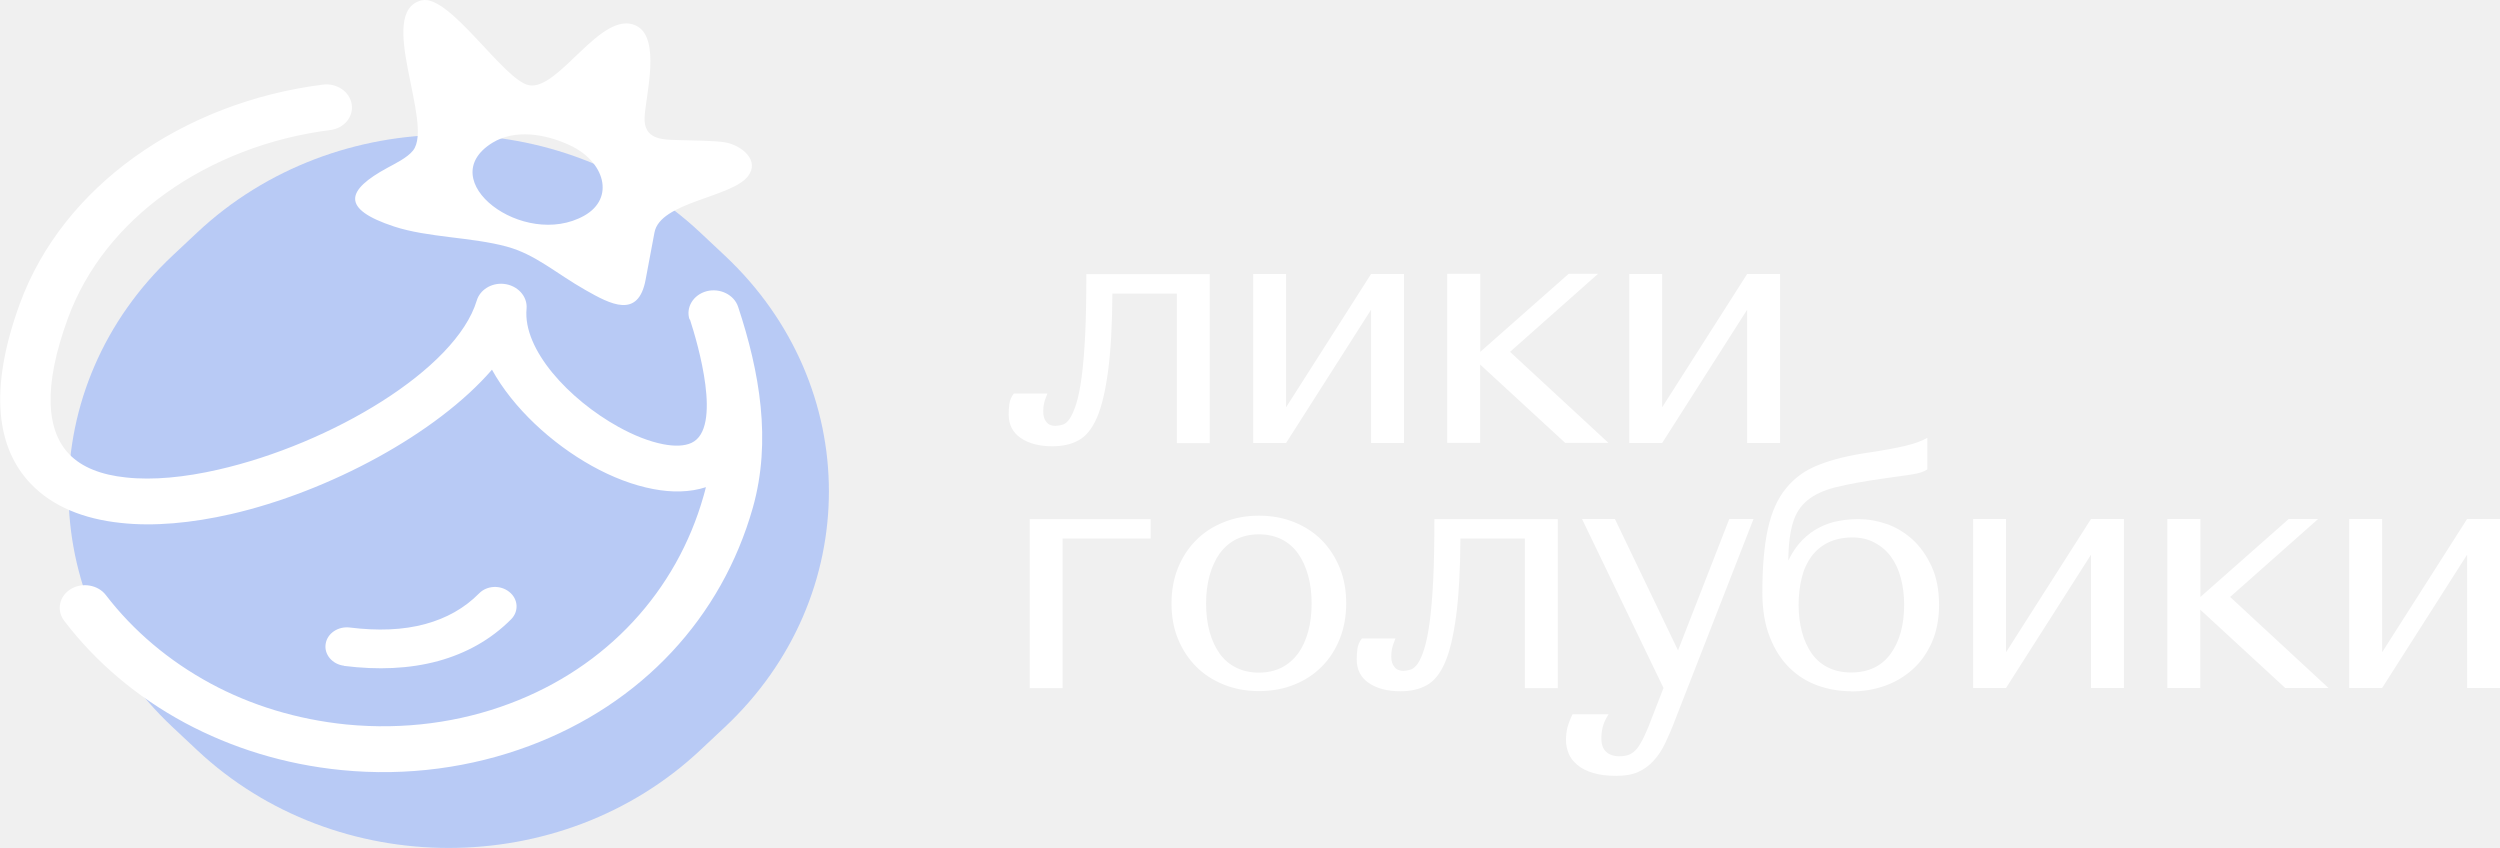
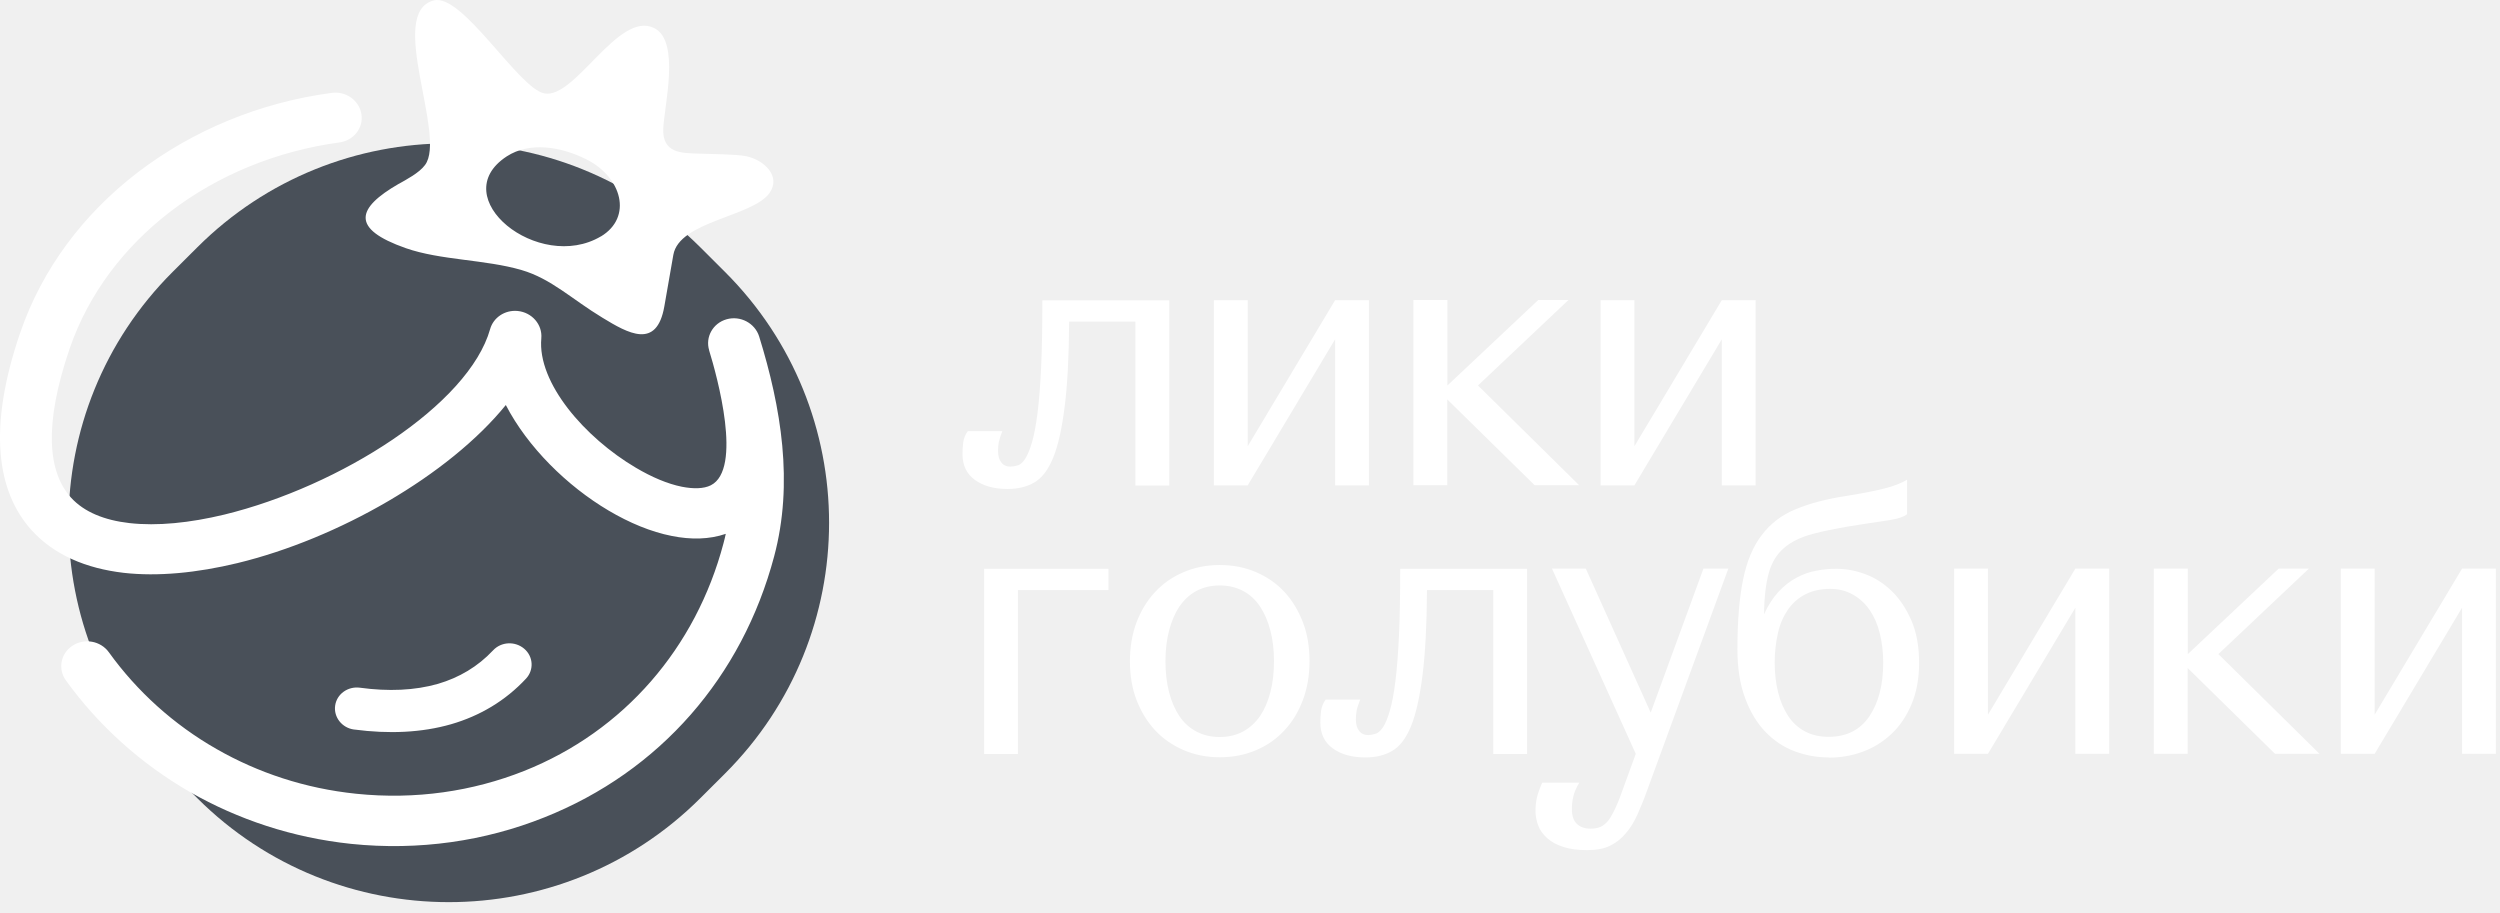
- <svg xmlns="http://www.w3.org/2000/svg" width="177" height="60" viewBox="0 0 177 60" fill="none">
-   <g clip-path="url(#clip0_456_1127)">
-     <path d="M51.313 18.091L49.57 16.456C39.738 7.235 23.799 7.235 13.967 16.456L12.224 18.091C2.393 27.312 2.393 42.263 12.224 51.484L13.967 53.119C23.799 62.34 39.738 62.34 49.57 53.119L51.313 51.484C61.144 42.263 61.144 27.312 51.313 18.091Z" fill="#B8CAF5" />
-     <path fill-rule="evenodd" clip-rule="evenodd" d="M27.431 11.88C27.939 11.602 28.838 11.17 29.24 10.66C30.753 8.775 26.567 0.812 29.855 0.025C31.817 -0.452 35.684 5.714 37.457 6.035C39.585 6.424 42.565 0.657 45.024 1.81C46.833 2.664 45.71 6.79 45.639 8.287C45.556 9.895 46.904 9.884 47.98 9.917C48.867 9.95 50.664 9.95 51.362 10.083C52.544 10.305 53.821 11.381 52.946 12.49C51.752 13.998 46.739 14.297 46.337 16.46L45.71 19.798C45.19 22.604 43.215 21.539 41.442 20.53C39.349 19.343 37.918 18.012 35.873 17.458C33.378 16.781 30.304 16.826 27.904 16.038C24.096 14.785 24.51 13.466 27.431 11.88ZM24.357 47.134C23.529 47.034 22.938 46.336 23.056 45.593C23.162 44.85 23.931 44.328 24.759 44.428C26.721 44.672 28.542 44.617 30.138 44.173C31.593 43.774 32.87 43.075 33.922 42.011C34.477 41.445 35.435 41.401 36.062 41.911C36.688 42.41 36.748 43.275 36.192 43.84C34.749 45.293 33 46.258 31.025 46.801C28.991 47.356 26.733 47.445 24.357 47.145V47.134ZM48.82 22.626C48.536 21.772 49.08 20.874 50.026 20.619C50.971 20.375 51.977 20.863 52.26 21.727C53.785 26.33 54.637 31.209 53.301 35.944C51.102 43.707 45.45 49.829 37.469 52.812C33.402 54.331 28.849 54.986 24.167 54.52C20.135 54.121 16.387 52.945 13.1 51.182C9.695 49.352 6.775 46.879 4.552 43.962C3.984 43.219 4.185 42.221 5.001 41.711C5.817 41.212 6.94 41.401 7.496 42.133C9.435 44.661 11.965 46.801 14.921 48.398C17.759 49.929 21.01 50.938 24.522 51.293C28.613 51.692 32.562 51.138 36.074 49.818C42.979 47.234 47.909 41.833 49.813 35.113C49.872 34.902 49.931 34.703 49.978 34.492C48.855 34.858 47.578 34.88 46.254 34.625C44.835 34.359 43.333 33.782 41.903 32.984C39.053 31.398 36.322 28.88 34.832 26.174C30.919 30.699 23.304 34.802 16.352 36.399C13.585 37.031 10.889 37.286 8.525 37.02C5.935 36.743 3.724 35.867 2.187 34.259C-0.201 31.775 -0.852 27.683 1.407 21.495C2.932 17.336 5.793 13.809 9.482 11.148C13.266 8.42 17.924 6.612 22.867 5.991C23.848 5.869 24.759 6.49 24.9 7.377C25.042 8.264 24.368 9.085 23.387 9.207C19.083 9.751 15.028 11.325 11.729 13.687C8.56 15.961 6.113 18.977 4.812 22.526C3.003 27.461 3.322 30.511 4.895 32.152C5.805 33.105 7.212 33.627 8.915 33.804C10.83 34.015 13.088 33.793 15.453 33.25C23.434 31.431 32.29 26.152 33.756 21.273C33.981 20.53 34.773 20.02 35.648 20.097C36.629 20.186 37.362 20.973 37.28 21.86C37.008 24.755 40.283 28.282 43.783 30.222C44.882 30.832 45.982 31.265 46.963 31.453C47.767 31.608 48.465 31.586 48.962 31.353C51.161 30.322 49.411 24.345 48.843 22.604L48.82 22.626ZM41.359 15.273C43.57 14.031 42.813 11.425 40.342 10.283C38.604 9.473 36.464 9.13 34.868 10.105C30.564 12.756 37.067 17.669 41.359 15.273Z" fill="white" />
-     <path fill-rule="evenodd" clip-rule="evenodd" d="M74.761 30.144C74.927 30.144 75.092 30.111 75.269 30.056C75.447 29.989 75.601 29.845 75.754 29.612C75.908 29.379 76.062 29.024 76.204 28.57C76.346 28.115 76.476 27.483 76.582 26.684C76.688 25.886 76.771 24.899 76.83 23.712C76.889 22.526 76.913 21.095 76.913 19.41H85.651V31.375H83.322V20.785H78.757C78.746 23.036 78.639 24.877 78.45 26.285C78.261 27.694 78.001 28.791 77.658 29.579C77.315 30.366 76.878 30.898 76.357 31.176C75.837 31.464 75.222 31.597 74.513 31.597C73.579 31.597 72.834 31.398 72.266 31.009C71.699 30.621 71.415 30.067 71.415 29.346C71.415 29.113 71.427 28.869 71.462 28.603C71.498 28.337 71.604 28.082 71.782 27.86H74.158C74.028 28.17 73.945 28.414 73.91 28.592C73.874 28.78 73.862 28.958 73.862 29.146C73.862 29.457 73.933 29.701 74.087 29.878C74.229 30.067 74.454 30.155 74.749 30.155L74.761 30.144ZM88.725 31.364V19.398H91.054V28.836L97.072 19.398H99.402V31.364H97.072V21.927L91.054 31.364H88.725ZM115.352 31.364V19.398H117.681V28.836L123.699 19.398H126.028V31.364H123.699V21.927L117.681 31.364H115.352ZM81.465 36.743V38.129H75.234V48.72H72.905V36.754H81.465V36.743ZM139.697 48.709V36.743H142.026V46.18L148.044 36.743H150.373V48.709H148.044V39.271L142.026 48.709H139.697ZM166.323 48.709V36.743H168.653V46.18L174.671 36.743H177V48.709H174.671V39.271L168.653 48.709H166.323Z" fill="white" />
-     <path fill-rule="evenodd" clip-rule="evenodd" d="M102.476 19.387H104.805V24.91L111.06 19.387H113.141L106.91 24.91L113.874 31.353H110.812L104.793 25.808V31.353H102.464V19.387H102.476ZM89.127 48.93C88.228 48.93 87.401 48.775 86.632 48.465C85.876 48.154 85.213 47.733 84.67 47.178C84.126 46.624 83.7 45.969 83.393 45.215C83.085 44.461 82.943 43.618 82.943 42.72C82.943 41.811 83.097 40.979 83.393 40.225C83.7 39.471 84.126 38.805 84.67 38.262C85.213 37.708 85.876 37.275 86.632 36.976C87.389 36.665 88.228 36.51 89.127 36.51C90.049 36.51 90.877 36.665 91.646 36.976C92.402 37.286 93.053 37.708 93.597 38.262C94.14 38.816 94.554 39.471 94.862 40.225C95.169 40.979 95.311 41.822 95.311 42.72C95.311 43.629 95.157 44.461 94.862 45.215C94.554 45.98 94.14 46.635 93.597 47.178C93.053 47.733 92.402 48.165 91.646 48.465C90.889 48.775 90.049 48.93 89.127 48.93ZM89.127 47.622C89.73 47.622 90.274 47.5 90.735 47.267C91.196 47.034 91.586 46.69 91.906 46.269C92.213 45.836 92.45 45.326 92.615 44.727C92.781 44.128 92.863 43.463 92.863 42.72C92.863 41.999 92.781 41.334 92.615 40.746C92.45 40.147 92.213 39.626 91.906 39.194C91.598 38.761 91.208 38.417 90.735 38.184C90.274 37.952 89.73 37.83 89.127 37.83C88.524 37.83 87.992 37.952 87.519 38.184C87.058 38.417 86.668 38.761 86.349 39.194C86.041 39.626 85.805 40.147 85.639 40.746C85.474 41.345 85.391 41.999 85.391 42.72C85.391 43.452 85.474 44.128 85.639 44.727C85.805 45.326 86.041 45.836 86.349 46.269C86.656 46.701 87.046 47.034 87.519 47.267C87.98 47.5 88.524 47.622 89.127 47.622ZM99.39 47.489C99.556 47.489 99.721 47.455 99.898 47.4C100.076 47.333 100.23 47.189 100.395 46.956C100.549 46.723 100.702 46.369 100.844 45.914C100.986 45.459 101.116 44.827 101.223 44.029C101.329 43.23 101.412 42.243 101.471 41.057C101.53 39.87 101.554 38.439 101.554 36.754H110.291V48.72H107.962V38.129H103.398C103.386 40.38 103.28 42.221 103.091 43.629C102.902 45.038 102.642 46.136 102.299 46.923C101.956 47.71 101.518 48.243 100.998 48.52C100.478 48.808 99.863 48.941 99.154 48.941C98.219 48.941 97.475 48.742 96.907 48.354C96.34 47.965 96.056 47.411 96.056 46.69C96.056 46.457 96.068 46.213 96.103 45.947C96.138 45.681 96.245 45.426 96.422 45.204H98.799C98.669 45.515 98.586 45.759 98.551 45.936C98.515 46.125 98.503 46.302 98.503 46.491C98.503 46.801 98.574 47.045 98.728 47.222C98.87 47.411 99.094 47.5 99.39 47.5V47.489ZM117.776 48.709L112.006 36.743H114.335L118.804 46.047L122.434 36.743H124.149L118.58 51.015C118.355 51.614 118.119 52.146 117.894 52.623C117.669 53.1 117.397 53.51 117.078 53.854C116.771 54.198 116.404 54.464 115.99 54.653C115.577 54.841 115.056 54.93 114.43 54.93C113.779 54.93 113.224 54.863 112.774 54.719C112.325 54.586 111.959 54.398 111.675 54.154C111.391 53.921 111.178 53.643 111.06 53.344C110.942 53.045 110.871 52.734 110.871 52.413C110.871 52.091 110.906 51.803 110.965 51.536C111.036 51.27 111.155 50.949 111.332 50.572H113.886C113.673 50.904 113.531 51.215 113.472 51.481C113.401 51.747 113.377 52.024 113.377 52.302C113.377 52.701 113.484 53.011 113.708 53.222C113.933 53.433 114.241 53.544 114.654 53.544C114.938 53.544 115.175 53.499 115.364 53.422C115.565 53.333 115.742 53.189 115.908 52.989C116.073 52.779 116.239 52.49 116.416 52.124C116.593 51.758 116.783 51.292 116.995 50.716L117.776 48.709ZM153.46 36.743H155.789V42.265L162.044 36.743H164.125L157.893 42.265L164.858 48.709H161.795L155.777 43.164V48.709H153.448V36.743H153.46ZM131.054 48.941C130.25 48.941 129.469 48.808 128.713 48.542C127.956 48.276 127.282 47.855 126.703 47.289C126.123 46.723 125.65 45.992 125.307 45.115C124.953 44.228 124.775 43.175 124.775 41.955C124.775 40.125 124.905 38.628 125.166 37.441C125.426 36.255 125.851 35.301 126.454 34.569C127.046 33.837 127.826 33.272 128.784 32.906C129.741 32.529 130.912 32.24 132.307 32.041C133.407 31.874 134.27 31.719 134.896 31.564C135.523 31.42 136.043 31.231 136.457 30.998V33.227C136.233 33.394 135.854 33.516 135.346 33.593C134.826 33.671 134.128 33.771 133.253 33.893C131.929 34.081 130.841 34.281 129.99 34.491C129.138 34.702 128.464 35.013 127.98 35.412C127.483 35.811 127.14 36.343 126.939 37.009C126.738 37.674 126.62 38.572 126.608 39.693C126.892 39.105 127.223 38.628 127.601 38.24C127.991 37.852 128.393 37.552 128.843 37.33C129.28 37.109 129.741 36.953 130.214 36.876C130.687 36.787 131.148 36.754 131.586 36.754C132.236 36.754 132.898 36.865 133.572 37.097C134.246 37.33 134.849 37.696 135.405 38.195C135.949 38.694 136.398 39.327 136.753 40.092C137.107 40.857 137.285 41.777 137.285 42.831C137.285 43.84 137.107 44.738 136.765 45.504C136.422 46.269 135.961 46.912 135.381 47.422C134.802 47.932 134.14 48.32 133.395 48.575C132.65 48.831 131.881 48.953 131.077 48.953L131.054 48.941ZM131.148 38.051C130.498 38.051 129.931 38.173 129.446 38.406C128.961 38.639 128.571 38.972 128.252 39.393C127.944 39.815 127.708 40.314 127.566 40.901C127.424 41.489 127.341 42.121 127.341 42.809C127.341 43.519 127.424 44.162 127.578 44.738C127.731 45.326 127.968 45.825 128.263 46.258C128.571 46.69 128.949 47.023 129.422 47.256C129.883 47.489 130.427 47.611 131.054 47.611C132.283 47.611 133.217 47.167 133.856 46.291C134.494 45.404 134.814 44.25 134.814 42.809C134.814 42.132 134.731 41.5 134.577 40.923C134.424 40.336 134.187 39.837 133.88 39.415C133.572 38.994 133.182 38.661 132.721 38.417C132.26 38.173 131.74 38.051 131.148 38.051Z" fill="white" />
-   </g>
-   <defs>
-     <clipPath id="clip0_456_1127">
-       <rect width="177" height="60" fill="white" />
-     </clipPath>
-   </defs>
+ <svg xmlns="http://www.w3.org/2000/svg" width="200" height="73" viewBox="0 0 200 73" fill="none">
+   <path d="M57.993 21.748L56.023 19.783C44.912 8.697 26.897 8.697 15.786 19.783L13.816 21.748C2.704 32.834 2.704 50.806 13.816 61.892L15.786 63.857C26.897 74.943 44.912 74.943 56.023 63.857L57.993 61.892C69.104 50.806 69.104 32.834 57.993 21.748Z" fill="#495059" />
+   <path fill-rule="evenodd" clip-rule="evenodd" d="M31.895 14.714C32.488 14.375 33.533 13.839 33.999 13.203C35.764 10.874 30.906 1.007 34.705 0.033C36.992 -0.56 41.483 7.077 43.545 7.472C46.016 7.952 49.476 0.809 52.342 2.249C54.432 3.294 53.147 8.418 53.062 10.267C52.964 12.258 54.531 12.243 55.774 12.286C56.805 12.328 58.895 12.328 59.7 12.498C61.083 12.78 62.552 14.093 61.535 15.476C60.151 17.34 54.334 17.707 53.867 20.389L53.147 24.511C52.54 27.983 50.252 26.671 48.191 25.414C45.762 23.946 44.096 22.294 41.723 21.603C38.828 20.756 35.242 20.826 32.46 19.852C28.04 18.299 28.506 16.662 31.909 14.7L31.895 14.714ZM28.322 58.362C27.362 58.235 26.684 57.374 26.811 56.456C26.938 55.524 27.828 54.889 28.788 55.016C31.061 55.327 33.18 55.242 35.044 54.706C36.724 54.212 38.221 53.336 39.45 52.024C40.099 51.332 41.201 51.275 41.935 51.897C42.669 52.518 42.726 53.59 42.09 54.282C40.424 56.075 38.376 57.275 36.089 57.938C33.73 58.616 31.104 58.729 28.336 58.362H28.322ZM56.734 28.026C56.409 26.967 57.031 25.852 58.132 25.541C59.234 25.231 60.392 25.852 60.73 26.91C62.496 32.614 63.498 38.641 61.931 44.514C59.375 54.127 52.808 61.707 43.545 65.392C38.814 67.283 33.533 68.074 28.082 67.509C23.394 67.015 19.044 65.561 15.217 63.373C11.264 61.1 7.874 58.037 5.276 54.438C4.612 53.52 4.852 52.278 5.799 51.657C6.745 51.035 8.044 51.261 8.708 52.179C10.953 55.299 13.89 57.967 17.336 59.929C20.64 61.82 24.41 63.077 28.491 63.5C33.25 63.994 37.826 63.303 41.921 61.679C49.942 58.489 55.675 51.798 57.878 43.469C57.949 43.215 58.005 42.961 58.062 42.707C56.748 43.158 55.28 43.187 53.74 42.876C52.088 42.551 50.351 41.831 48.685 40.843C45.366 38.881 42.203 35.761 40.466 32.402C35.919 38.006 27.079 43.088 18.988 45.05C15.768 45.827 12.633 46.137 9.894 45.827C6.886 45.474 4.33 44.401 2.522 42.41C-0.245 39.333 -1.008 34.265 1.619 26.614C3.384 21.462 6.716 17.099 10.995 13.81C15.401 10.437 20.795 8.192 26.543 7.43C27.687 7.275 28.746 8.051 28.915 9.138C29.085 10.239 28.294 11.241 27.15 11.396C22.151 12.074 17.434 14.008 13.608 16.944C9.936 19.768 7.084 23.494 5.573 27.884C3.483 33.997 3.836 37.766 5.671 39.799C6.731 40.97 8.369 41.62 10.346 41.846C12.577 42.1 15.189 41.831 17.943 41.168C27.206 38.909 37.501 32.373 39.209 26.332C39.464 25.414 40.382 24.779 41.413 24.878C42.556 24.991 43.404 25.965 43.305 27.066C42.98 30.637 46.793 35.013 50.86 37.413C52.145 38.175 53.416 38.712 54.545 38.938C55.477 39.121 56.296 39.107 56.861 38.825C59.417 37.54 57.384 30.143 56.72 27.997L56.734 28.026ZM48.064 18.921C50.634 17.382 49.758 14.163 46.892 12.738C44.872 11.735 42.387 11.312 40.537 12.512C35.538 15.787 43.093 21.871 48.078 18.907L48.064 18.921Z" fill="white" />
+   <path fill-rule="evenodd" clip-rule="evenodd" d="M80.888 37.32C81.08 37.32 81.272 37.279 81.478 37.21C81.684 37.127 81.863 36.949 82.041 36.66C82.22 36.372 82.399 35.933 82.563 35.37C82.728 34.807 82.879 34.024 83.003 33.035C83.127 32.047 83.223 30.825 83.291 29.355C83.36 27.886 83.388 26.115 83.388 24.027H93.539V38.844H90.833V25.73H85.531C85.517 28.518 85.393 30.797 85.173 32.541C84.954 34.285 84.651 35.644 84.253 36.619C83.855 37.594 83.346 38.253 82.742 38.597C82.138 38.954 81.423 39.118 80.599 39.118C79.514 39.118 78.648 38.871 77.989 38.391C77.33 37.91 77 37.224 77 36.331C77 36.043 77.014 35.74 77.055 35.411C77.096 35.081 77.22 34.766 77.426 34.491H80.187C80.036 34.875 79.94 35.178 79.898 35.397C79.857 35.631 79.844 35.85 79.844 36.084C79.844 36.468 79.926 36.77 80.105 36.99C80.269 37.224 80.53 37.333 80.874 37.333L80.888 37.32ZM97.111 38.83V24.014H99.817V35.699L106.809 24.014H109.515V38.83H106.809V27.145L99.817 38.83H97.111ZM128.046 38.83V24.014H130.752V35.699L137.744 24.014H140.45V38.83H137.744V27.145L130.752 38.83H128.046ZM88.676 45.49V47.206H81.437V60.32H78.731V45.504H88.676V45.49ZM156.33 60.306V45.49H159.036V57.176L166.028 45.49H168.735V60.306H166.028V48.621L159.036 60.306H156.33ZM187.266 60.306V45.49H189.972V57.176L196.964 45.49H199.67V60.306H196.964V48.621L189.972 60.306H187.266Z" fill="white" />
+   <path fill-rule="evenodd" clip-rule="evenodd" d="M113.087 24H115.793V30.838L123.06 24H125.477L118.238 30.838L126.329 38.816H122.771L115.779 31.951V38.816H113.073V24H113.087ZM97.578 60.581C96.534 60.581 95.572 60.389 94.679 60.004C93.8 59.62 93.031 59.098 92.399 58.412C91.767 57.725 91.273 56.915 90.916 55.981C90.558 55.047 90.394 54.004 90.394 52.891C90.394 51.765 90.572 50.736 90.916 49.802C91.273 48.868 91.767 48.044 92.399 47.371C93.031 46.685 93.8 46.149 94.679 45.778C95.559 45.394 96.534 45.202 97.578 45.202C98.649 45.202 99.611 45.394 100.504 45.778C101.383 46.163 102.139 46.685 102.77 47.371C103.402 48.058 103.883 48.868 104.24 49.802C104.597 50.736 104.762 51.779 104.762 52.891C104.762 54.017 104.584 55.047 104.24 55.981C103.883 56.928 103.402 57.739 102.77 58.412C102.139 59.098 101.383 59.634 100.504 60.004C99.625 60.389 98.649 60.581 97.578 60.581ZM97.578 58.961C98.278 58.961 98.91 58.81 99.446 58.521C99.982 58.233 100.435 57.807 100.806 57.286C101.163 56.75 101.438 56.118 101.63 55.377C101.823 54.635 101.919 53.812 101.919 52.891C101.919 51.999 101.823 51.175 101.63 50.447C101.438 49.706 101.163 49.06 100.806 48.525C100.449 47.989 99.996 47.563 99.446 47.275C98.91 46.987 98.278 46.836 97.578 46.836C96.877 46.836 96.259 46.987 95.71 47.275C95.174 47.563 94.721 47.989 94.35 48.525C93.993 49.06 93.718 49.706 93.526 50.447C93.333 51.189 93.237 51.999 93.237 52.891C93.237 53.798 93.333 54.635 93.526 55.377C93.718 56.118 93.993 56.75 94.35 57.286C94.707 57.821 95.16 58.233 95.71 58.521C96.245 58.81 96.877 58.961 97.578 58.961ZM109.501 58.796C109.694 58.796 109.886 58.755 110.092 58.686C110.298 58.604 110.477 58.425 110.669 58.137C110.848 57.849 111.026 57.409 111.191 56.846C111.356 56.283 111.507 55.501 111.631 54.512C111.754 53.523 111.85 52.301 111.919 50.832C111.988 49.362 112.015 47.591 112.015 45.504H122.167V60.32H119.461V47.206H114.158C114.145 49.994 114.021 52.273 113.801 54.017C113.581 55.761 113.279 57.121 112.881 58.096C112.482 59.071 111.974 59.73 111.37 60.073C110.765 60.43 110.051 60.595 109.227 60.595C108.142 60.595 107.276 60.348 106.617 59.867C105.957 59.386 105.628 58.7 105.628 57.807C105.628 57.519 105.641 57.217 105.683 56.887C105.724 56.558 105.848 56.242 106.054 55.967H108.815C108.664 56.352 108.567 56.654 108.526 56.874C108.485 57.107 108.471 57.327 108.471 57.56C108.471 57.945 108.554 58.247 108.732 58.467C108.897 58.7 109.158 58.81 109.501 58.81V58.796ZM130.862 60.306L124.159 45.49H126.865L132.057 57.011L136.275 45.49H138.266L131.796 63.163C131.535 63.904 131.261 64.563 131 65.154C130.739 65.744 130.423 66.252 130.052 66.678C129.695 67.104 129.269 67.433 128.788 67.667C128.307 67.9 127.703 68.01 126.975 68.01C126.219 68.01 125.574 67.928 125.052 67.749C124.53 67.584 124.104 67.351 123.774 67.049C123.444 66.76 123.197 66.417 123.06 66.046C122.922 65.676 122.84 65.291 122.84 64.893C122.84 64.495 122.881 64.138 122.95 63.808C123.032 63.478 123.17 63.08 123.376 62.614H126.343C126.096 63.025 125.931 63.41 125.862 63.739C125.78 64.069 125.752 64.412 125.752 64.756C125.752 65.25 125.876 65.634 126.137 65.895C126.398 66.156 126.755 66.293 127.236 66.293C127.565 66.293 127.84 66.239 128.06 66.142C128.293 66.033 128.5 65.854 128.692 65.607C128.884 65.346 129.076 64.989 129.283 64.536C129.489 64.083 129.708 63.506 129.956 62.792L130.862 60.306ZM172.32 45.49H175.026V52.328L182.293 45.49H184.711L177.471 52.328L185.562 60.306H182.005L175.012 53.441V60.306H172.306V45.49H172.32ZM146.289 60.595C145.355 60.595 144.448 60.43 143.569 60.101C142.69 59.771 141.907 59.249 141.234 58.549C140.561 57.849 140.011 56.942 139.613 55.858C139.201 54.759 138.994 53.454 138.994 51.944C138.994 49.678 139.146 47.824 139.448 46.355C139.75 44.886 140.245 43.705 140.945 42.799C141.632 41.892 142.539 41.192 143.651 40.739C144.764 40.272 146.124 39.915 147.745 39.668C149.022 39.462 150.025 39.27 150.753 39.077C151.481 38.899 152.086 38.665 152.567 38.377V41.137C152.306 41.343 151.866 41.494 151.275 41.59C150.671 41.686 149.86 41.81 148.844 41.961C147.305 42.194 146.042 42.442 145.052 42.703C144.063 42.963 143.28 43.348 142.717 43.842C142.14 44.337 141.742 44.996 141.508 45.82C141.275 46.644 141.137 47.756 141.124 49.143C141.453 48.415 141.838 47.824 142.278 47.344C142.731 46.863 143.198 46.492 143.72 46.218C144.228 45.943 144.764 45.751 145.313 45.655C145.863 45.545 146.399 45.504 146.907 45.504C147.662 45.504 148.432 45.641 149.215 45.929C149.998 46.218 150.698 46.671 151.344 47.289C151.976 47.907 152.498 48.69 152.91 49.637C153.322 50.584 153.528 51.724 153.528 53.029C153.528 54.278 153.322 55.391 152.924 56.338C152.525 57.286 151.99 58.082 151.316 58.714C150.643 59.345 149.874 59.826 149.009 60.142C148.143 60.458 147.25 60.609 146.316 60.609L146.289 60.595ZM146.399 47.11C145.643 47.11 144.984 47.261 144.421 47.55C143.857 47.838 143.404 48.25 143.033 48.772C142.676 49.294 142.401 49.912 142.236 50.639C142.072 51.367 141.975 52.15 141.975 53.001C141.975 53.88 142.072 54.676 142.25 55.391C142.429 56.118 142.703 56.736 143.047 57.272C143.404 57.807 143.844 58.219 144.393 58.508C144.929 58.796 145.561 58.947 146.289 58.947C147.717 58.947 148.803 58.398 149.544 57.313C150.286 56.215 150.657 54.786 150.657 53.001C150.657 52.164 150.561 51.381 150.382 50.667C150.204 49.939 149.929 49.321 149.572 48.799C149.215 48.278 148.761 47.866 148.226 47.563C147.69 47.261 147.085 47.11 146.399 47.11Z" fill="white" />
</svg>
